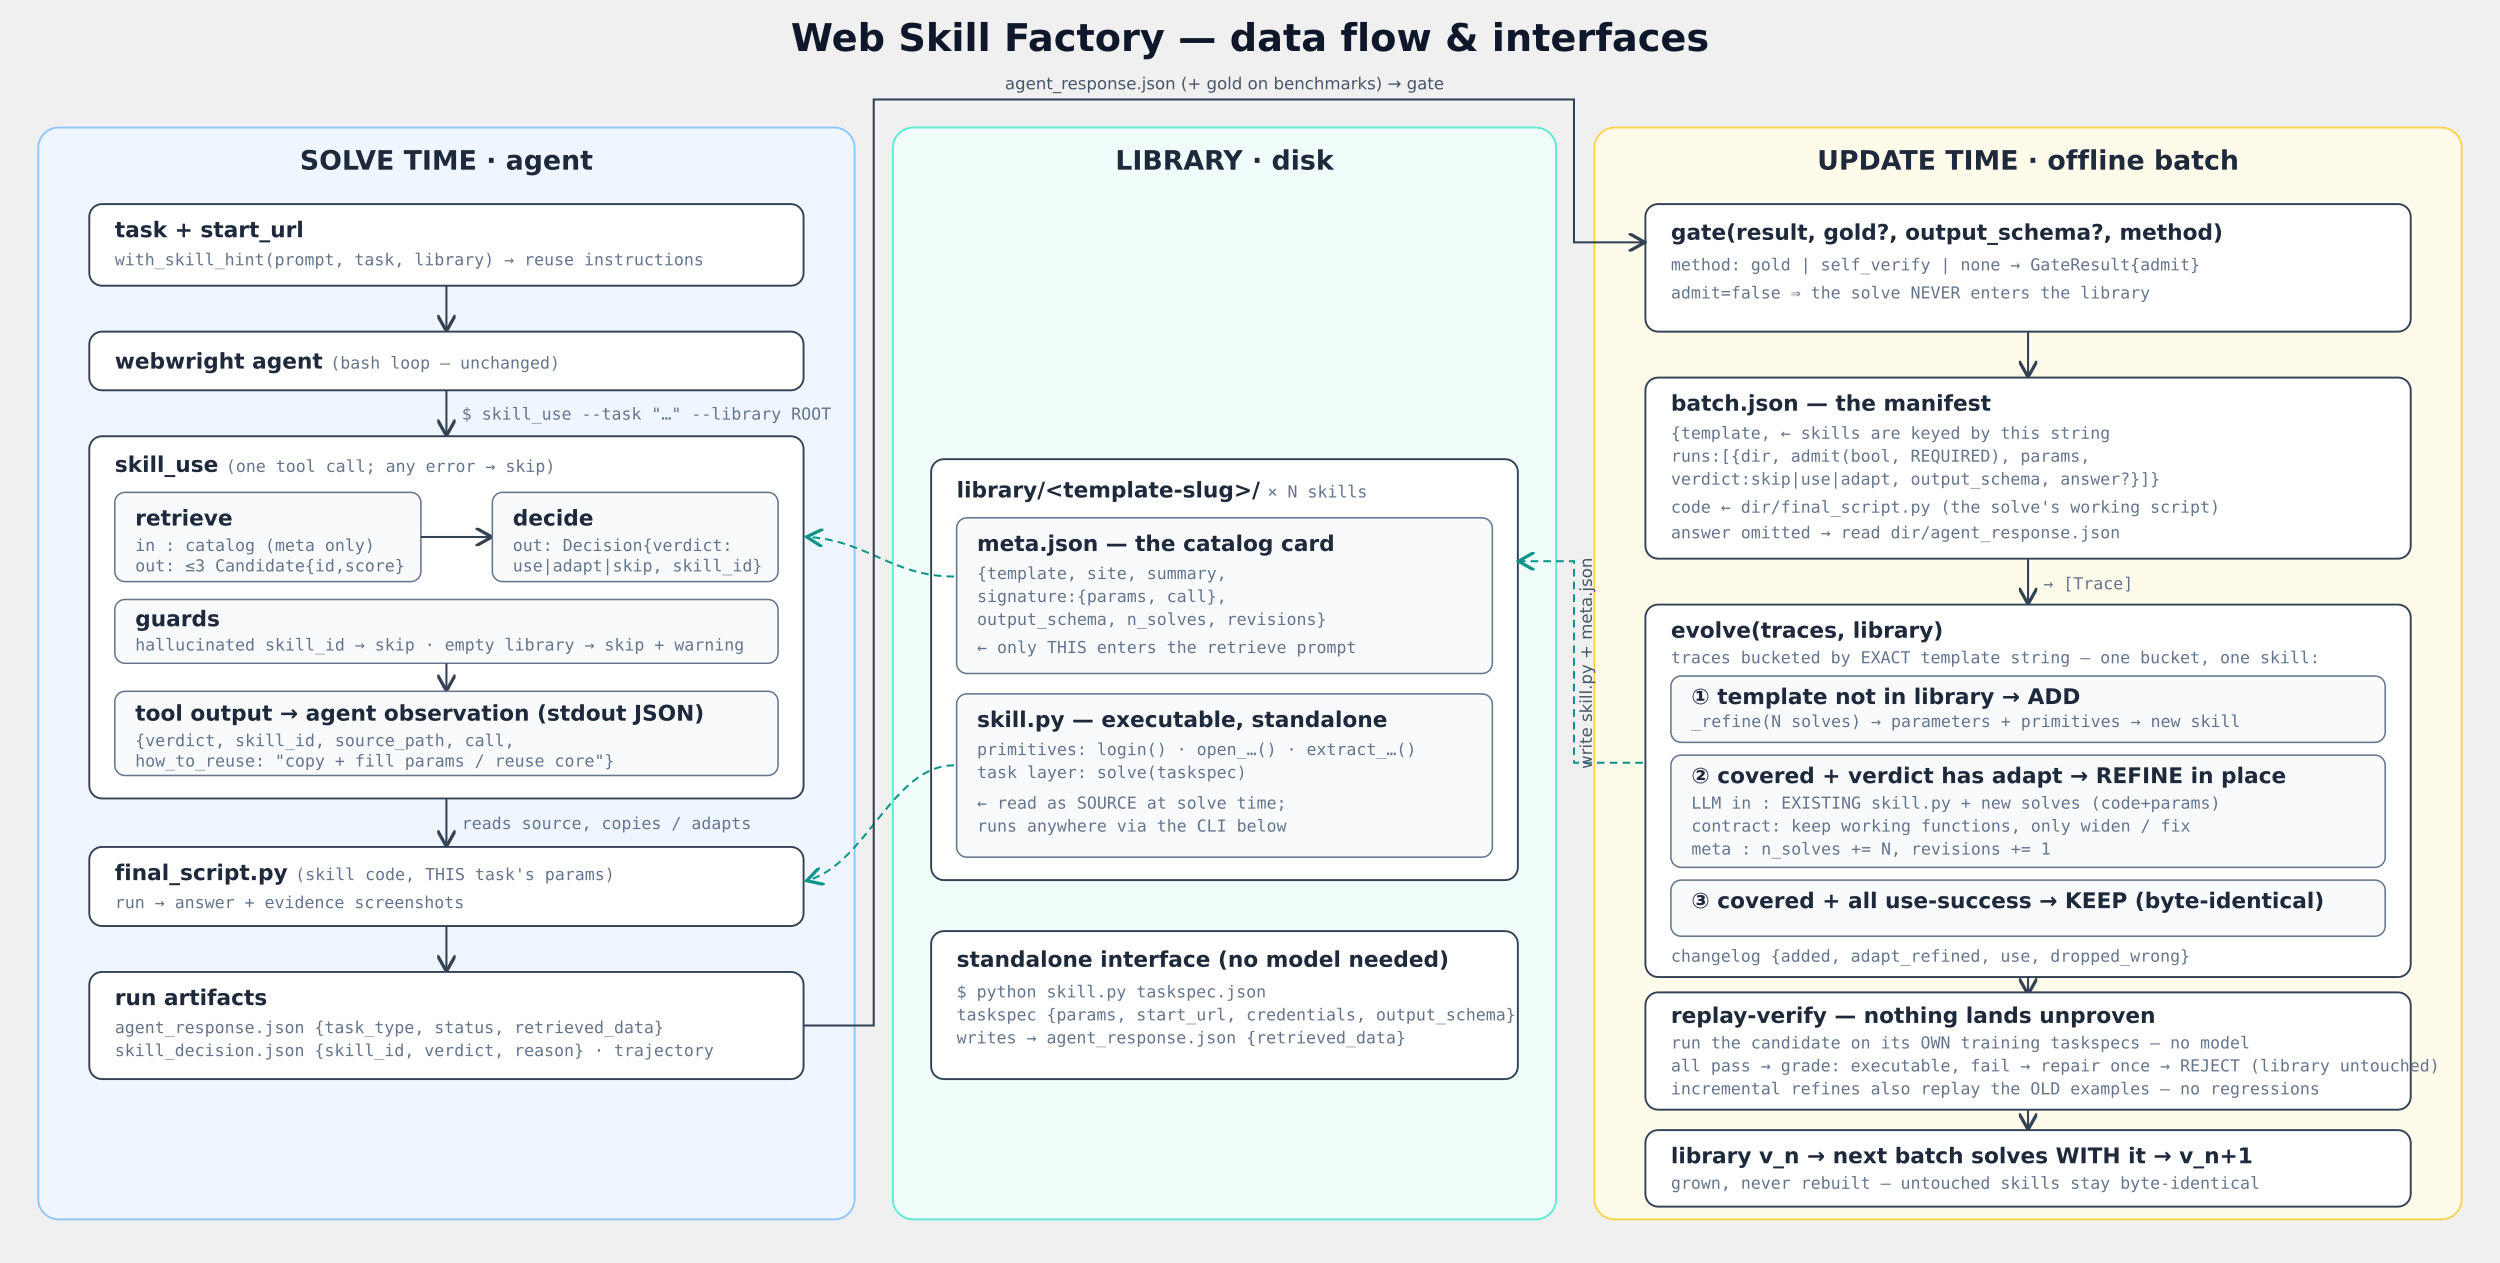
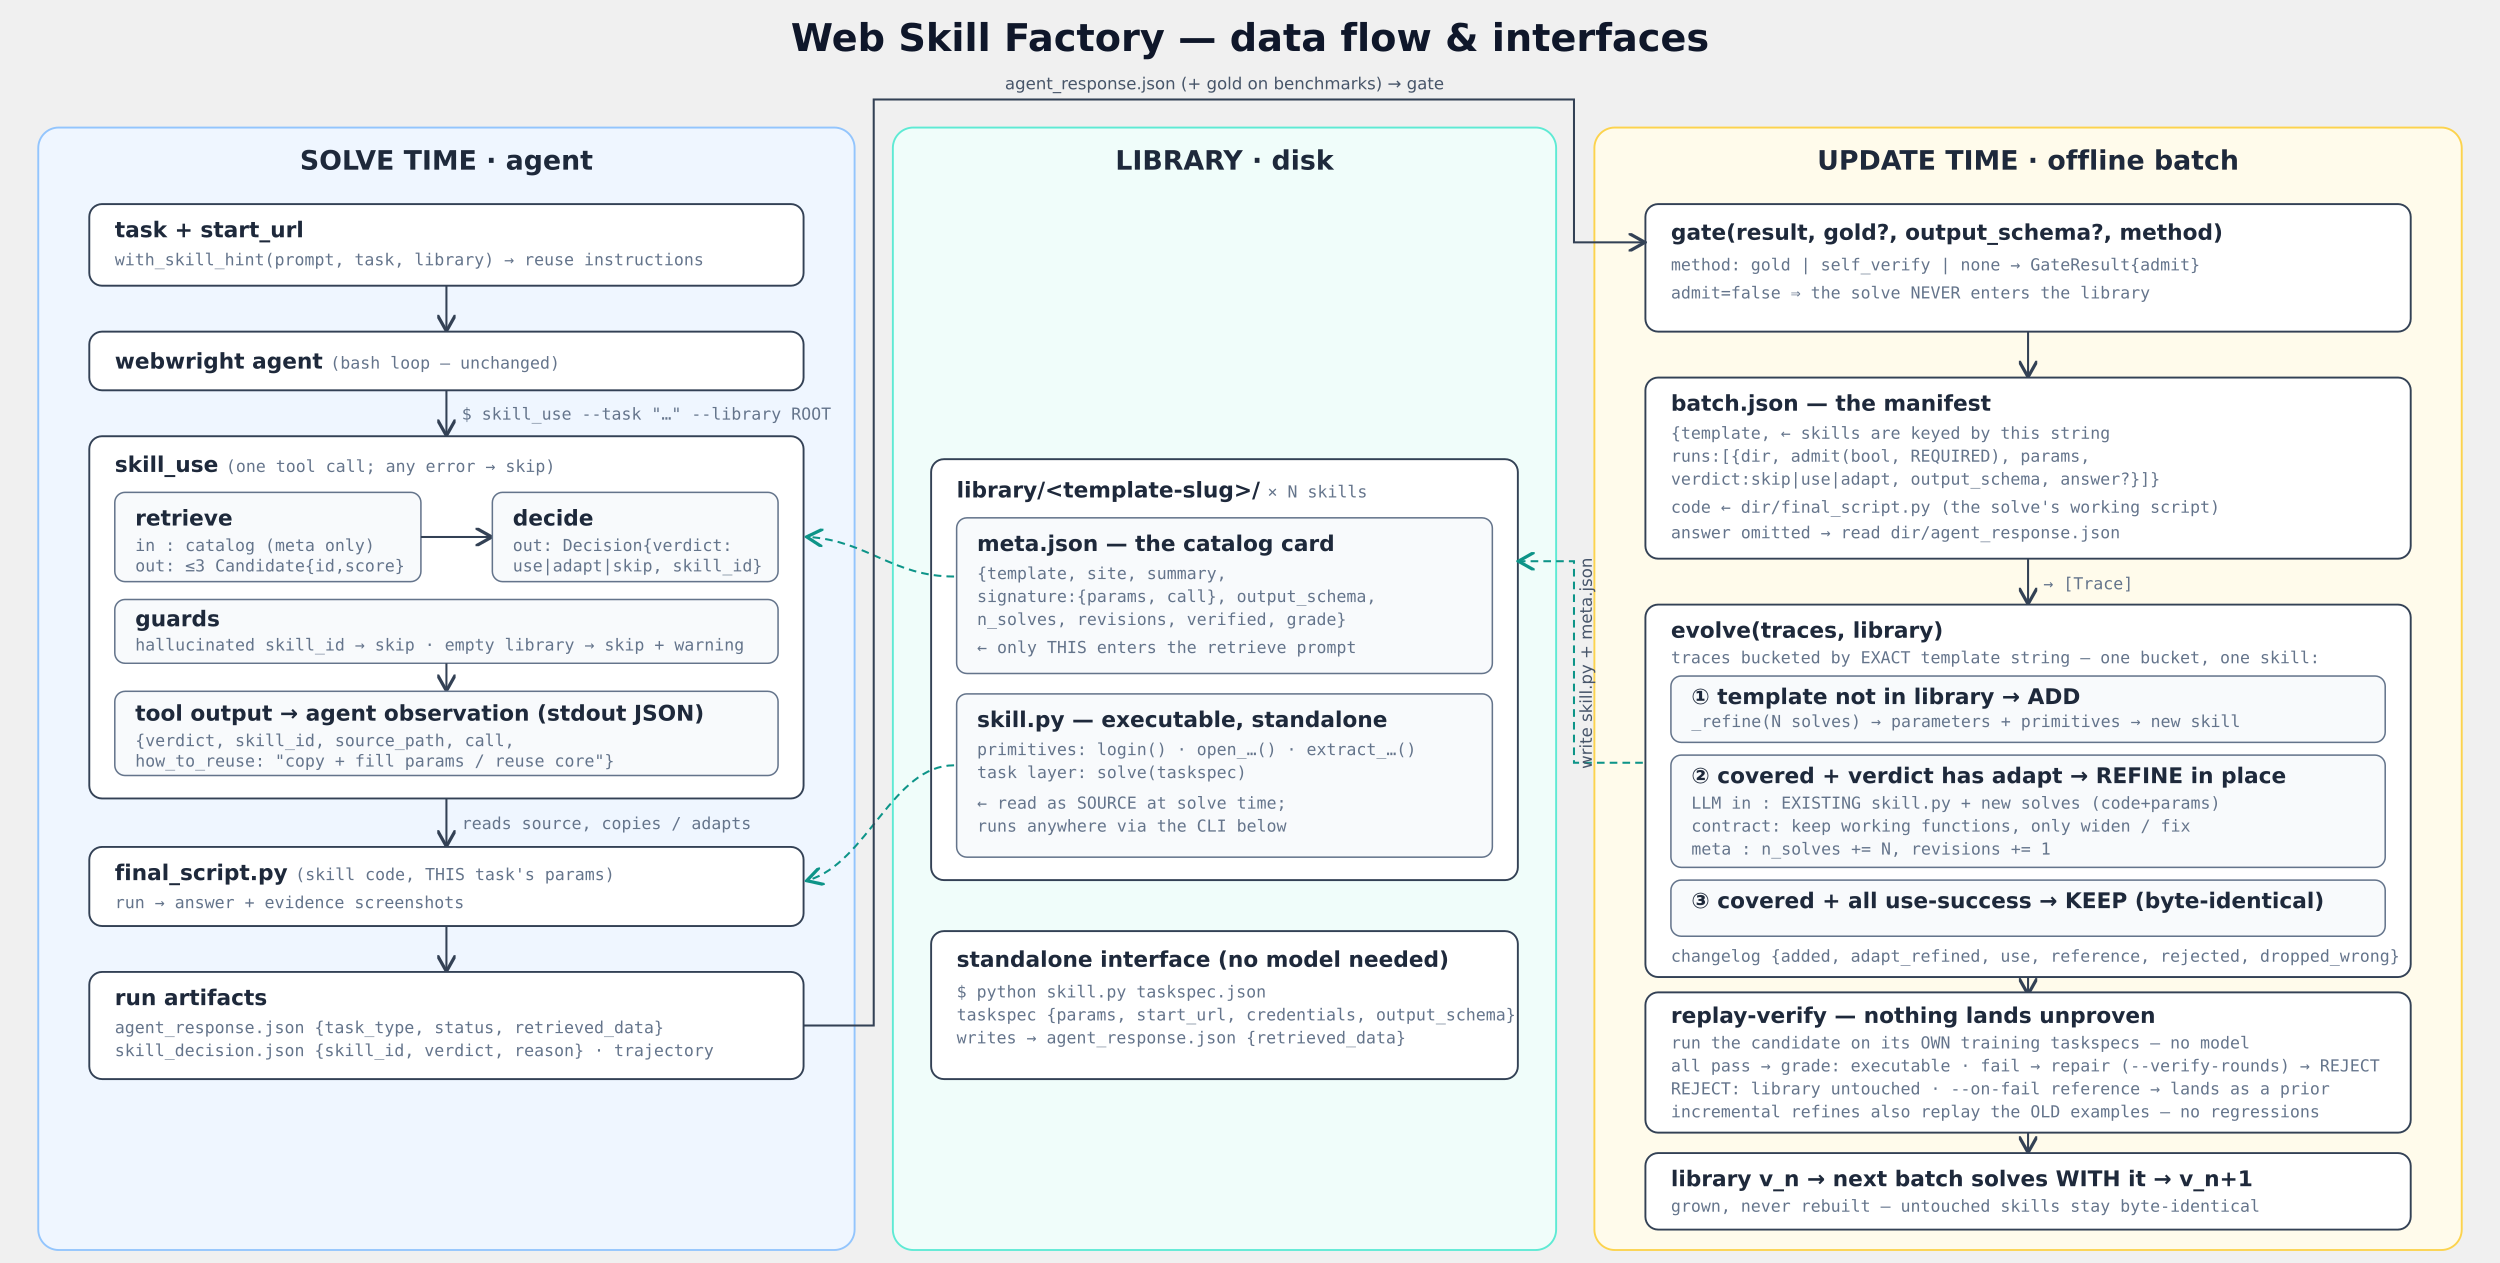
<svg xmlns="http://www.w3.org/2000/svg" viewBox="0 0 1960 990" font-family="DejaVu Sans, sans-serif">
  <defs>
    <marker id="a" markerWidth="9" markerHeight="9" refX="7" refY="4.5" orient="auto">
      <path d="M0,0 L8,4.5 L0,9" fill="none" stroke="#334155" stroke-width="1.6" />
    </marker>
    <marker id="at" markerWidth="9" markerHeight="9" refX="7" refY="4.5" orient="auto">
      <path d="M0,0 L8,4.5 L0,9" fill="none" stroke="#0d9488" stroke-width="1.6" />
    </marker>
  </defs>
  <style>
    .box  { fill: #ffffff; stroke: #334155; stroke-width: 1.5; rx: 10; }
    .sub  { fill: #f8fafc; stroke: #64748b; stroke-width: 1.2; rx: 8; }
    .t    { fill: #1e293b; font-size: 17px; font-weight: bold; }
    .h    { fill: #1e293b; font-size: 21px; font-weight: bold; }
    .md   { fill: #64748b; font-size: 13px; font-family: "DejaVu Sans Mono", monospace; }
    .lbl  { fill: #475569; font-size: 13px; }
    .fl   { fill: none; stroke: #334155; stroke-width: 1.6; marker-end: url(#a); }
    .fd   { fill: none; stroke: #0d9488; stroke-width: 1.6; stroke-dasharray: 6 4; marker-end: url(#at); }
  </style>
  <text x="980" y="40" text-anchor="middle" font-size="30" font-weight="bold" fill="#0f172a">Web Skill Factory — data flow &amp; interfaces</text>
-   <rect x="30" y="100" width="640" height="856" rx="16" fill="#eff6ff" stroke="#93c5fd" stroke-width="1.5" />
-   <rect x="700" y="100" width="520" height="856" rx="16" fill="#f0fdfa" stroke="#5eead4" stroke-width="1.5" />
-   <rect x="1250" y="100" width="680" height="856" rx="16" fill="#fffbeb" stroke="#fcd34d" stroke-width="1.5" />
+   <rect x="30" y="100" width="640" height="880" rx="16" fill="#eff6ff" stroke="#93c5fd" stroke-width="1.5" />
+   <rect x="700" y="100" width="520" height="880" rx="16" fill="#f0fdfa" stroke="#5eead4" stroke-width="1.5" />
+   <rect x="1250" y="100" width="680" height="880" rx="16" fill="#fffbeb" stroke="#fcd34d" stroke-width="1.5" />
  <text class="h" x="350" y="133" text-anchor="middle" fill="#1d4ed8">SOLVE TIME · agent</text>
  <text class="h" x="960" y="133" text-anchor="middle" fill="#0f766e">LIBRARY · disk</text>
  <text class="h" x="1590" y="133" text-anchor="middle" fill="#b45309">UPDATE TIME · offline batch</text>
  <rect class="box" x="70" y="160" width="560" height="64" />
  <text class="t" x="90" y="186">task + start_url</text>
  <text class="md" x="90" y="208">with_skill_hint(prompt, task, library) → reuse instructions</text>
  <path class="fl" d="M350,224 V258" />
  <rect class="box" x="70" y="260" width="560" height="46" />
  <text class="t" x="90" y="289">webwright agent  <tspan class="md" font-weight="normal">(bash loop — unchanged)</tspan>
  </text>
  <path class="fl" d="M350,306 V340" />
  <text class="md" x="362" y="329">$ skill_use --task "…" --library ROOT</text>
  <rect class="box" x="70" y="342" width="560" height="284" />
  <text class="t" x="90" y="370">skill_use  <tspan class="md" font-weight="normal">(one tool call; any error → skip)</tspan>
  </text>
  <rect class="sub" x="90" y="386" width="240" height="70" />
  <text class="t" x="106" y="412" font-size="15">retrieve</text>
  <text class="md" x="106" y="432">in : catalog (meta only)</text>
  <text class="md" x="106" y="448">out: ≤3 Candidate{id,score}</text>
  <path class="fl" d="M330,421 H384" />
  <rect class="sub" x="386" y="386" width="224" height="70" />
  <text class="t" x="402" y="412" font-size="15">decide</text>
  <text class="md" x="402" y="432">out: Decision{verdict:</text>
  <text class="md" x="402" y="448">use|adapt|skip, skill_id}</text>
  <rect class="sub" x="90" y="470" width="520" height="50" />
  <text class="t" x="106" y="491" font-size="14" fill="#b91c1c">guards</text>
  <text class="md" x="106" y="510">hallucinated skill_id → skip · empty library → skip + warning</text>
  <path class="fl" d="M350,520 V540" />
  <rect class="sub" x="90" y="542" width="520" height="66" />
  <text class="t" x="106" y="565" font-size="14">tool output → agent observation (stdout JSON)</text>
  <text class="md" x="106" y="585">{verdict, skill_id, source_path, call,</text>
  <text class="md" x="106" y="601"> how_to_reuse: "copy + fill params / reuse core"}</text>
  <path class="fl" d="M350,626 V662" />
  <text class="md" x="362" y="650">reads source, copies / adapts</text>
  <rect class="box" x="70" y="664" width="560" height="62" />
  <text class="t" x="90" y="690">final_script.py  <tspan class="md" font-weight="normal">(skill code, THIS task's params)</tspan>
  </text>
  <text class="md" x="90" y="712">run → answer + evidence screenshots</text>
  <path class="fl" d="M350,726 V760" />
  <rect class="box" x="70" y="762" width="560" height="84" />
  <text class="t" x="90" y="788">run artifacts</text>
  <text class="md" x="90" y="810">agent_response.json {task_type, status, retrieved_data}</text>
  <text class="md" x="90" y="828">skill_decision.json {skill_id, verdict, reason} · trajectory</text>
  <rect class="box" x="730" y="360" width="460" height="330" />
  <text class="t" x="750" y="390">library/&lt;template-slug&gt;/  <tspan class="md" font-weight="normal">× N skills</tspan>
  </text>
  <rect class="sub" x="750" y="406" width="420" height="122" />
  <text class="t" x="766" y="432" font-size="15">meta.json — the catalog card</text>
  <text class="md" x="766" y="454">{template, site, summary,</text>
-   <text class="md" x="766" y="472"> signature:{params, call},</text>
-   <text class="md" x="766" y="490"> output_schema, n_solves, revisions}</text>
+   <text class="md" x="766" y="472"> signature:{params, call}, output_schema,</text>
+   <text class="md" x="766" y="490"> n_solves, revisions, verified, grade}</text>
  <text class="md" x="766" y="512" fill="#0f766e">← only THIS enters the retrieve prompt</text>
  <rect class="sub" x="750" y="544" width="420" height="128" />
  <text class="t" x="766" y="570" font-size="15">skill.py — executable, standalone</text>
  <text class="md" x="766" y="592">primitives: login() · open_…() · extract_…()</text>
  <text class="md" x="766" y="610">task layer: solve(taskspec)</text>
  <text class="md" x="766" y="634" fill="#0f766e">← read as SOURCE at solve time;</text>
  <text class="md" x="766" y="652" fill="#0f766e">  runs anywhere via the CLI below</text>
  <rect class="box" x="730" y="730" width="460" height="116" />
  <text class="t" x="750" y="758">standalone interface (no model needed)</text>
  <text class="md" x="750" y="782">$ python skill.py taskspec.json</text>
  <text class="md" x="750" y="800">taskspec {params, start_url, credentials, output_schema}</text>
  <text class="md" x="750" y="818">writes → agent_response.json {retrieved_data}</text>
  <path class="fd" d="M748,452 C700,452 680,424 634,421" />
  <path class="fd" d="M748,600 C700,600 680,676 634,690" />
  <rect class="box" x="1290" y="160" width="600" height="100" />
  <text class="t" x="1310" y="188">gate(result, gold?, output_schema?, method)</text>
  <text class="md" x="1310" y="212">method: gold | self_verify | none → GateResult{admit}</text>
  <text class="md" x="1310" y="234" fill="#b91c1c">admit=false ⇒ the solve NEVER enters the library</text>
  <path class="fl" d="M1590,260 V294" />
  <rect class="box" x="1290" y="296" width="600" height="142" />
  <text class="t" x="1310" y="322">batch.json — the manifest</text>
  <text class="md" x="1310" y="344">{template,   ← skills are keyed by this string</text>
  <text class="md" x="1310" y="362"> runs:[{dir, admit(bool, REQUIRED), params,</text>
  <text class="md" x="1310" y="380">   verdict:skip|use|adapt, output_schema, answer?}]}</text>
  <text class="md" x="1310" y="402" fill="#64748b">code ← dir/final_script.py (the solve's working script)</text>
  <text class="md" x="1310" y="422" fill="#64748b">answer omitted → read dir/agent_response.json</text>
  <path class="fl" d="M1590,438 V472" />
  <text class="md" x="1602" y="462">→ [Trace]</text>
  <rect class="box" x="1290" y="474" width="600" height="292" />
  <text class="t" x="1310" y="500">evolve(traces, library)</text>
  <text class="md" x="1310" y="520" fill="#64748b">traces bucketed by EXACT template string — one bucket, one skill:</text>
  <rect class="sub" x="1310" y="530" width="560" height="52" />
  <text class="t" x="1326" y="552" font-size="14" fill="#15803d">① template not in library → ADD</text>
  <text class="md" x="1326" y="570">_refine(N solves) → parameters + primitives → new skill</text>
  <rect class="sub" x="1310" y="592" width="560" height="88" />
  <text class="t" x="1326" y="614" font-size="14" fill="#b45309">② covered + verdict has adapt → REFINE in place</text>
  <text class="md" x="1326" y="634">LLM in : EXISTING skill.py + new solves (code+params)</text>
  <text class="md" x="1326" y="652">contract: keep working functions, only widen / fix</text>
  <text class="md" x="1326" y="670">meta    : n_solves += N, revisions += 1</text>
  <rect class="sub" x="1310" y="690" width="560" height="44" />
  <text class="t" x="1326" y="712" font-size="14" fill="#64748b">③ covered + all use-success → KEEP (byte-identical)</text>
-   <text class="md" x="1310" y="754">changelog {added, adapt_refined, use, dropped_wrong}</text>
+   <text class="md" x="1310" y="754">changelog {added, adapt_refined, use, reference, rejected, dropped_wrong}</text>
  <path class="fl" d="M1590,766 V778" />
-   <rect class="box" x="1290" y="778" width="600" height="92" stroke="#15803d" />
+   <rect class="box" x="1290" y="778" width="600" height="110" stroke="#15803d" />
  <text class="t" x="1310" y="802" fill="#15803d">replay-verify — nothing lands unproven</text>
  <text class="md" x="1310" y="822">run the candidate on its OWN training taskspecs — no model</text>
-   <text class="md" x="1310" y="840">all pass → grade: executable,  fail → repair once → REJECT (library untouched)</text>
-   <text class="md" x="1310" y="858">incremental refines also replay the OLD examples — no regressions</text>
-   <path class="fl" d="M1590,870 V884" />
-   <rect class="box" x="1290" y="886" width="600" height="60" fill="#f0fdfa" stroke="#0d9488" />
-   <text class="t" x="1310" y="912" fill="#0f766e">library v_n → next batch solves WITH it → v_n+1</text>
-   <text class="md" x="1310" y="932">grown, never rebuilt — untouched skills stay byte-identical</text>
+   <text class="md" x="1310" y="840">all pass → grade: executable · fail → repair (--verify-rounds) → REJECT</text>
+   <text class="md" x="1310" y="858">REJECT: library untouched · --on-fail reference → lands as a prior</text>
+   <text class="md" x="1310" y="876">incremental refines also replay the OLD examples — no regressions</text>
+   <path class="fl" d="M1590,888 V902" />
+   <rect class="box" x="1290" y="904" width="600" height="60" fill="#f0fdfa" stroke="#0d9488" />
+   <text class="t" x="1310" y="930" fill="#0f766e">library v_n → next batch solves WITH it → v_n+1</text>
+   <text class="md" x="1310" y="950">grown, never rebuilt — untouched skills stay byte-identical</text>
  <path class="fl" d="M630,804 H685 V78 H1234 V190 H1288" />
  <text class="lbl" x="960" y="70" text-anchor="middle">agent_response.json (+ gold on benchmarks) → gate</text>
  <path class="fd" d="M1288,598 H1234 V440 H1192" />
  <text class="lbl" transform="rotate(-90 1248 520)" x="1248" y="520" text-anchor="middle" fill="#0f766e">write skill.py + meta.json</text>
</svg>
